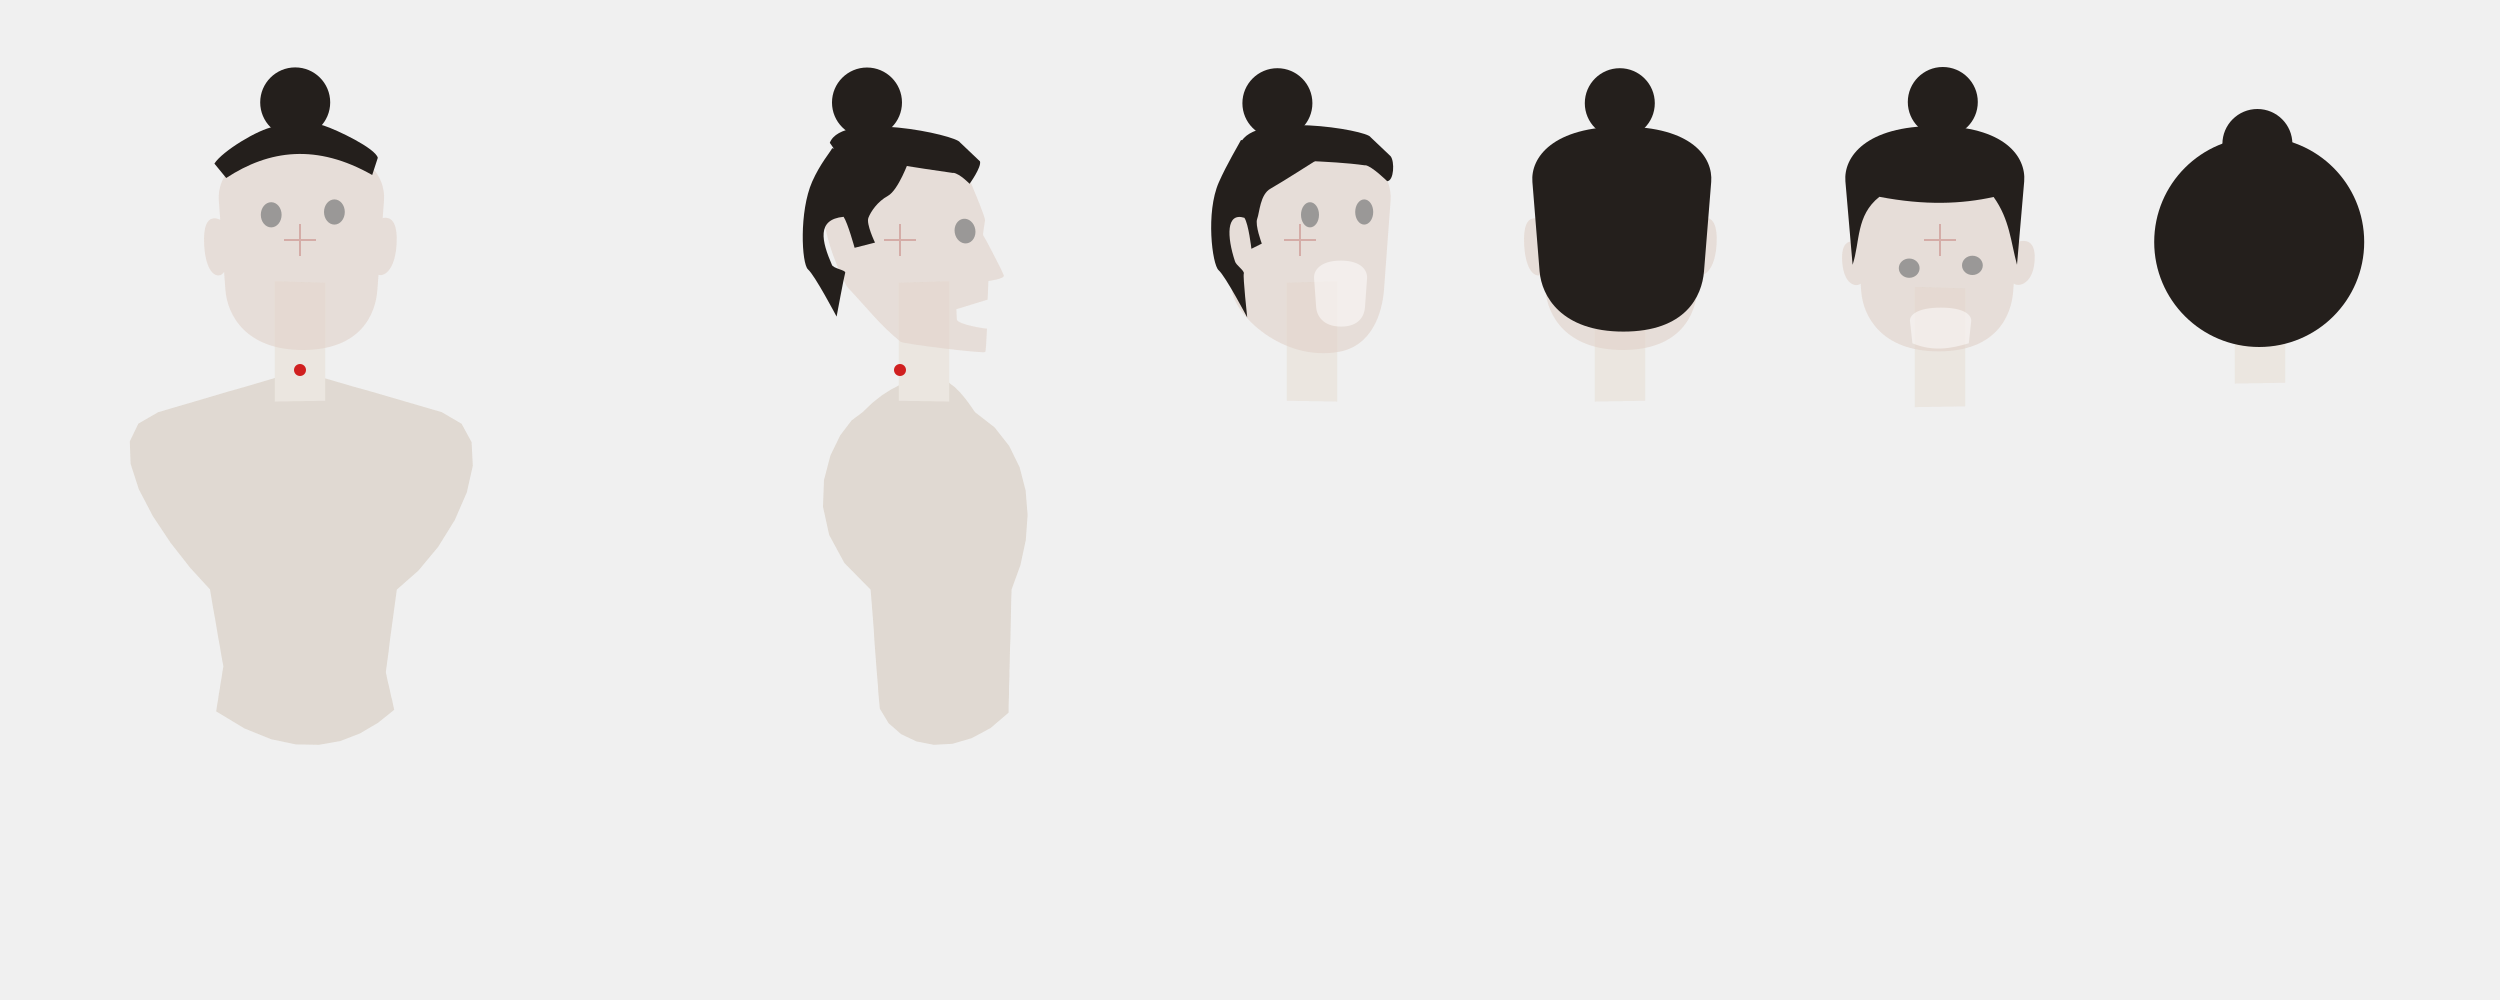
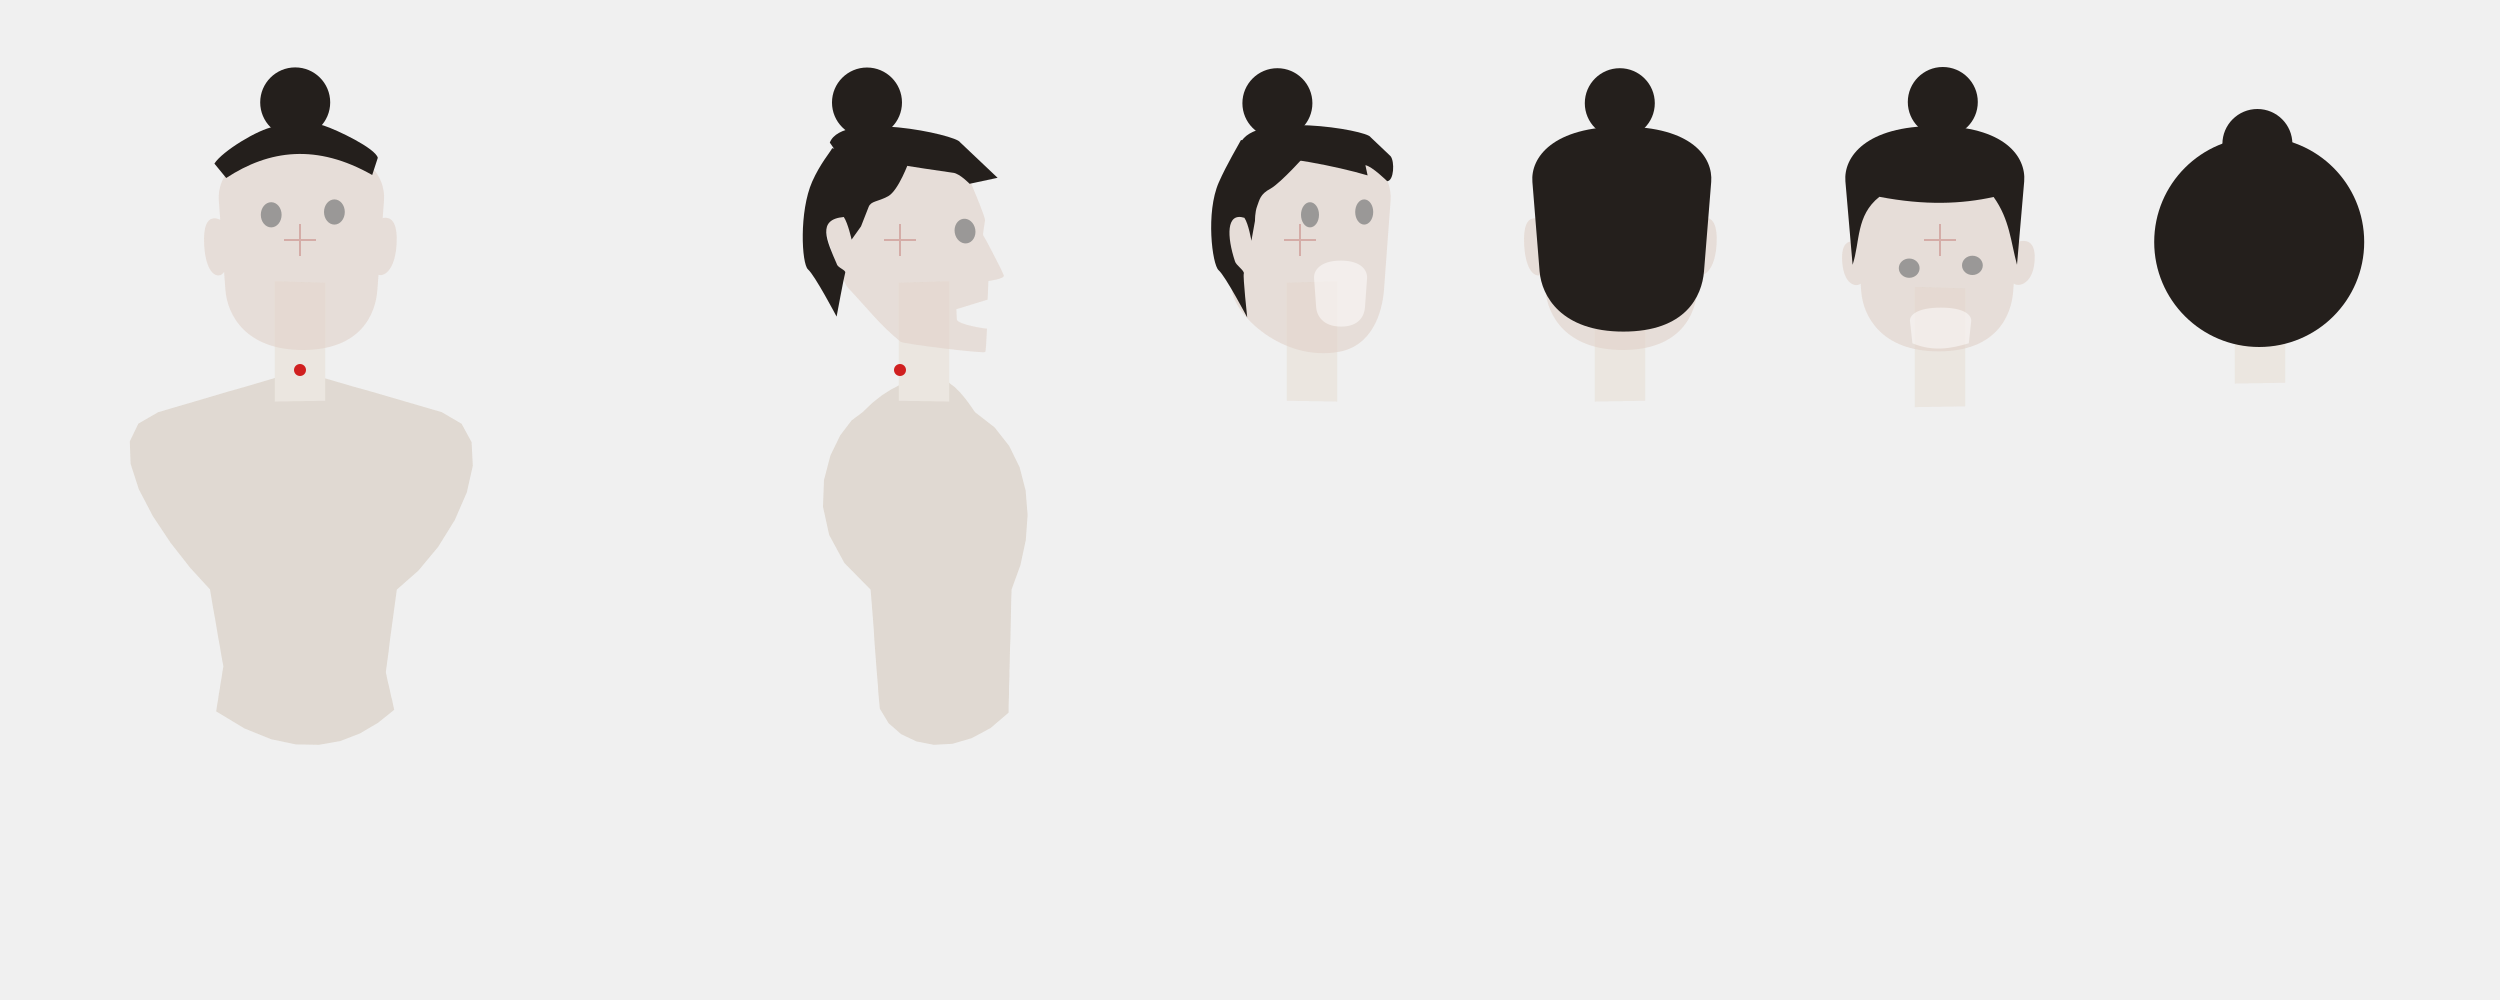
<svg xmlns="http://www.w3.org/2000/svg" width="2500" height="1000" viewBox="-1.5 -1.2 12.5 5" version="1.1" id="svg2032">
  <defs id="defs2036" />
  <g id="g1994">
    <g opacity="0.7" id="g1976">
-       <path d="M-0.709 0.861L-0.621 0.835L-0.532 0.809L-0.444 0.783L-0.356 0.757L-0.268 0.732L-0.18 0.706L-0.092 0.68L-0.004 0.654L0.085 0.68L0.174 0.706L0.263 0.732L0.353 0.757L0.442 0.783L0.531 0.809L0.62 0.835L0.709 0.861L0.808 0.919L0.858 1.011L0.864 1.129L0.834 1.262L0.774 1.4L0.691 1.534L0.592 1.653L0.484 1.748L0.477 1.8L0.47 1.851L0.463 1.903L0.456 1.955L0.449 2.006L0.443 2.058L0.436 2.109L0.429 2.161L0.434 2.184L0.439 2.208L0.445 2.232L0.45 2.255L0.455 2.279L0.461 2.302L0.466 2.326L0.471 2.349L0.39 2.414L0.3 2.467L0.202 2.505L0.094 2.524L-0.021 2.522L-0.145 2.496L-0.278 2.442L-0.419 2.357L-0.415 2.329L-0.41 2.301L-0.406 2.272L-0.401 2.244L-0.397 2.216L-0.392 2.188L-0.388 2.16L-0.383 2.132L-0.392 2.084L-0.4 2.036L-0.409 1.987L-0.417 1.939L-0.425 1.891L-0.434 1.843L-0.442 1.795L-0.45 1.747L-0.549 1.639L-0.647 1.514L-0.736 1.38L-0.806 1.246L-0.847 1.119L-0.851 1.007L-0.808 0.918Z" fill="#d9cfc4" />
-       <path d="M-0.126 0.808L-0.126 0.733L-0.126 0.657L-0.126 0.582L-0.126 0.507L-0.126 0.432L-0.126 0.357L-0.126 0.282L-0.126 0.207L-0.095 0.207L-0.063 0.208L-0.032 0.209L0 0.21L0.032 0.211L0.063 0.212L0.095 0.213L0.126 0.214L0.126 0.287L0.126 0.361L0.126 0.435L0.126 0.509L0.126 0.582L0.126 0.656L0.126 0.73L0.126 0.804L0.095 0.804L0.063 0.805L0.032 0.805L0 0.806L-0.032 0.806L-0.063 0.807L-0.095 0.807Z" fill="#e8e1d9" />
-       <path d="M-0.08 0H0.08M0 -0.08V0.08" stroke="#b04040" stroke-width="0.01" fill="none" />
-       <g opacity="0.6">
-         <g>
-           <path style="fill:#d9c3b6;stroke-width:0.015" d="m 0.014,0.55 c 0.288,0 0.364,-0.177 0.373,-0.301 l 0.033,-0.447 c 0.009,-0.123 -0.089,-0.277 -0.41,-0.277 -0.321,0 -0.425,0.154 -0.416,0.277 l 0.033,0.447 c 0.009,0.123 0.099,0.301 0.387,0.301 z" />
-           <path style="fill:#d9c3b6;fill-opacity:1;stroke-width:0.015" d="m 0.37,0.156 0.003,-0.246 c 5.574e-4,-0.002 0.121,-0.091 0.11,0.111 -0.01,0.166 -0.095,0.175 -0.113,0.135 z" />
-           <path style="fill:#d9c3b6;fill-opacity:1;stroke-width:0.015" d="m -0.378,0.156 -0.003,-0.246 c -5.575e-4,-0.002 -0.11,-0.085 -0.098,0.117 0.01,0.166 0.083,0.169 0.101,0.129 z" />
+       <path d="M-0.709 0.861L-0.621 0.835L-0.532 0.809L-0.444 0.783L-0.356 0.757L-0.268 0.732L-0.18 0.706L-0.092 0.68L-0.004 0.654L0.085 0.68L0.174 0.706L0.263 0.732L0.353 0.757L0.442 0.783L0.531 0.809L0.62 0.835L0.709 0.861L0.808 0.919L0.858 1.011L0.864 1.129L0.834 1.262L0.774 1.4L0.691 1.534L0.592 1.653L0.484 1.748L0.477 1.8L0.47 1.851L0.463 1.903L0.456 1.955L0.449 2.006L0.443 2.058L0.436 2.109L0.429 2.161L0.434 2.184L0.439 2.208L0.445 2.232L0.45 2.255L0.455 2.279L0.461 2.302L0.466 2.326L0.471 2.349L0.39 2.414L0.3 2.467L0.202 2.505L0.094 2.524L-0.021 2.522L-0.145 2.496L-0.278 2.442L-0.419 2.357L-0.415 2.329L-0.41 2.301L-0.406 2.272L-0.401 2.244L-0.397 2.216L-0.392 2.188L-0.388 2.16L-0.383 2.132L-0.392 2.084L-0.4 2.036L-0.409 1.987L-0.417 1.939L-0.425 1.891L-0.434 1.843L-0.442 1.795L-0.45 1.747L-0.549 1.639L-0.647 1.514L-0.736 1.38L-0.806 1.246L-0.847 1.119L-0.851 1.007L-0.808 0.918Z" fill="#d9cfc4" id="path4" />
+       <path d="M-0.126 0.808L-0.126 0.733L-0.126 0.657L-0.126 0.582L-0.126 0.507L-0.126 0.432L-0.126 0.357L-0.126 0.282L-0.126 0.207L-0.095 0.207L-0.063 0.208L-0.032 0.209L0 0.21L0.032 0.211L0.063 0.212L0.095 0.213L0.126 0.214L0.126 0.287L0.126 0.361L0.126 0.435L0.126 0.509L0.126 0.582L0.126 0.656L0.126 0.73L0.126 0.804L0.095 0.804L0.063 0.805L0.032 0.805L0 0.806L-0.032 0.806L-0.063 0.807L-0.095 0.807Z" fill="#e8e1d9" id="path6" />
+       <path d="M-0.08 0H0.08M0 -0.08V0.08" stroke="#b04040" stroke-width="0.01" fill="none" id="path8" />
+       <g opacity="0.6" id="g24">
+         <g id="g16">
+           <path style="fill:#d9c3b6;stroke-width:0.015" d="m 0.014,0.55 c 0.288,0 0.364,-0.177 0.373,-0.301 l 0.033,-0.447 c 0.009,-0.123 -0.089,-0.277 -0.41,-0.277 -0.321,0 -0.425,0.154 -0.416,0.277 l 0.033,0.447 c 0.009,0.123 0.099,0.301 0.387,0.301 z" id="path10" />
+           <path style="fill:#d9c3b6;fill-opacity:1;stroke-width:0.015" d="m 0.37,0.156 0.003,-0.246 c 5.574e-4,-0.002 0.121,-0.091 0.11,0.111 -0.01,0.166 -0.095,0.175 -0.113,0.135 z" id="path12" />
+           <path style="fill:#d9c3b6;fill-opacity:1;stroke-width:0.015" d="m -0.378,0.156 -0.003,-0.246 c -5.575e-4,-0.002 -0.11,-0.085 -0.098,0.117 0.01,0.166 0.083,0.169 0.101,0.129 z" id="path14" />
        </g>
-         <g>
-           <ellipse style="fill:#241f1c;stroke-width:0.015" cx="-0.144" cy="-0.126" rx="0.052" ry="0.063" />
-           <ellipse style="fill:#241f1c;stroke-width:0.015" cx="0.172" cy="-0.14" rx="0.052" ry="0.063" />
+         <g id="g22">
+           <ellipse style="fill:#241f1c;stroke-width:0.015" cx="-0.144" cy="-0.126" rx="0.052" ry="0.063" id="ellipse18" />
+           <ellipse style="fill:#241f1c;stroke-width:0.015" cx="0.172" cy="-0.14" rx="0.052" ry="0.063" id="ellipse20" />
        </g>
      </g>
    </g>
    <g id="g1978">
      <path style="display:none;fill:#241f1c;fill-opacity:1;stroke-width:0.015" d="m -0.351,0.309 c 0,0 -0.129,-0.202 -0.132,-0.262 -0.003,-0.059 0,-0.348 0.039,-0.41 0.039,-0.062 0.23,-0.172 0.307,-0.184 0.077,-0.012 0.184,-0.027 0.25,-0.006 0.065,0.021 0.328,0.113 0.34,0.161 0.012,0.048 0.03,0.375 0.03,0.44 0,0.065 -0.129,0.288 -0.129,0.288" id="path1982" />
    </g>
    <g id="g1980" />
    <g id="g1984" style="display:none">
      <a id="a2178" />
    </g>
    <g id="g1988">
      <circle style="fill:#241f1c;fill-opacity:1;stroke-width:0.015" cx="-0.024" cy="-0.688" r="0.175" id="circle1986" />
      <path style="display:inline;fill:#241f1c;fill-opacity:1;stroke-width:0.015" d="m -0.428,-0.382 c 0.039,-0.062 0.22,-0.172 0.297,-0.184 0.077,-0.012 0.184,-0.027 0.25,-0.006 0.065,0.021 0.258,0.113 0.27,0.161 l -0.028,0.086 c -0.276,-0.157 -0.514,-0.127 -0.73,0.015 z" id="path1982-3" />
    </g>
    <g id="g1992">
      <circle cx="0" cy="0.65" r="0.03" fill="#d02020" id="circle1990" />
    </g>
  </g>
  <g transform="translate(3 0)" id="g2030">
    <g opacity="0.7" id="g2012">
-       <path d="M0.375 0.861L0.364 0.845L0.348 0.822L0.328 0.795L0.303 0.765L0.273 0.735L0.236 0.707L0.193 0.681L0.142 0.66L0.115 0.674L0.082 0.687L0.044 0.703L0.002 0.723L-0.044 0.747L-0.091 0.777L-0.139 0.815L-0.187 0.861L-0.242 0.902L-0.299 0.977L-0.348 1.078L-0.38 1.2L-0.385 1.334L-0.354 1.475L-0.278 1.615L-0.147 1.748L-0.143 1.797L-0.139 1.847L-0.135 1.898L-0.131 1.95L-0.128 2.003L-0.124 2.056L-0.12 2.108L-0.116 2.161L-0.114 2.184L-0.112 2.208L-0.11 2.231L-0.109 2.254L-0.107 2.277L-0.105 2.299L-0.103 2.321L-0.101 2.343L-0.057 2.416L0.006 2.471L0.082 2.507L0.169 2.524L0.262 2.519L0.358 2.491L0.453 2.44L0.543 2.363L0.543 2.331L0.544 2.299L0.545 2.269L0.545 2.24L0.546 2.212L0.547 2.185L0.547 2.158L0.548 2.132L0.549 2.087L0.55 2.042L0.552 1.997L0.553 1.952L0.554 1.904L0.555 1.855L0.556 1.803L0.558 1.747L0.602 1.626L0.629 1.5L0.638 1.375L0.628 1.252L0.598 1.136L0.546 1.03L0.473 0.937Z" fill="#d9cfc4" />
-       <path d="M0.246 0.808L0.246 0.733L0.246 0.657L0.246 0.582L0.246 0.507L0.246 0.432L0.246 0.357L0.246 0.282L0.246 0.207L0.215 0.207L0.183 0.208L0.152 0.209L0.12 0.21L0.088 0.211L0.057 0.212L0.025 0.213L-0.006 0.214L-0.006 0.287L-0.006 0.361L-0.006 0.435L-0.006 0.509L-0.006 0.582L-0.006 0.656L-0.006 0.73L-0.006 0.804L0.025 0.804L0.057 0.805L0.088 0.805L0.12 0.806L0.152 0.806L0.183 0.807L0.215 0.807Z" fill="#e8e1d9" />
-       <path d="M-0.08 0H0.08M0 -0.08V0.08" stroke="#b04040" stroke-width="0.01" fill="none" />
-       <g opacity="0.6">
-         <g>
-           <path style="fill:#d9c3b6;fill-opacity:1;stroke:none;stroke-width:0.01" d="m 0.357,-0.28 c 0.017,0.042 0.069,0.163 0.068,0.182 -0.001,0.019 -0.014,0.071 -0.008,0.076 0.005,0.005 0.097,0.181 0.102,0.199 0.005,0.018 -0.077,0.028 -0.077,0.028 0,0 -0.001,0.021 -0.004,0.093 l -0.156,0.048 0.002,0.05 c -3.3837e-4,0.027 0.151,0.049 0.151,0.047 -0.003,0.067 -0.006,0.113 -0.009,0.117 -0.008,0.009 -0.408,-0.04 -0.423,-0.051 -0.107,-0.088 -0.153,-0.153 -0.263,-0.27 -0.025,-0.026 -0.137,-0.288 -0.114,-0.375 0.089,-0.329 0.583,-0.333 0.731,-0.145 z" />
+       <path d="M0.375 0.861L0.364 0.845L0.348 0.822L0.328 0.795L0.303 0.765L0.273 0.735L0.236 0.707L0.193 0.681L0.142 0.66L0.115 0.674L0.082 0.687L0.044 0.703L0.002 0.723L-0.044 0.747L-0.091 0.777L-0.139 0.815L-0.187 0.861L-0.242 0.902L-0.299 0.977L-0.348 1.078L-0.38 1.2L-0.385 1.334L-0.354 1.475L-0.278 1.615L-0.147 1.748L-0.143 1.797L-0.139 1.847L-0.135 1.898L-0.131 1.95L-0.128 2.003L-0.124 2.056L-0.12 2.108L-0.116 2.161L-0.114 2.184L-0.112 2.208L-0.11 2.231L-0.109 2.254L-0.107 2.277L-0.105 2.299L-0.103 2.321L-0.101 2.343L-0.057 2.416L0.006 2.471L0.082 2.507L0.169 2.524L0.262 2.519L0.358 2.491L0.453 2.44L0.543 2.363L0.543 2.331L0.544 2.299L0.545 2.269L0.545 2.24L0.546 2.212L0.547 2.185L0.547 2.158L0.548 2.132L0.549 2.087L0.55 2.042L0.552 1.997L0.553 1.952L0.554 1.904L0.555 1.855L0.556 1.803L0.558 1.747L0.602 1.626L0.629 1.5L0.638 1.375L0.628 1.252L0.598 1.136L0.546 1.03L0.473 0.937Z" fill="#d9cfc4" id="path38" />
+       <path d="M0.246 0.808L0.246 0.733L0.246 0.657L0.246 0.582L0.246 0.507L0.246 0.432L0.246 0.357L0.246 0.282L0.246 0.207L0.215 0.207L0.183 0.208L0.152 0.209L0.12 0.21L0.088 0.211L0.057 0.212L0.025 0.213L-0.006 0.214L-0.006 0.287L-0.006 0.361L-0.006 0.435L-0.006 0.509L-0.006 0.582L-0.006 0.656L-0.006 0.73L-0.006 0.804L0.025 0.804L0.057 0.805L0.088 0.805L0.12 0.806L0.152 0.806L0.183 0.807L0.215 0.807Z" fill="#e8e1d9" id="path40" />
+       <path d="M-0.08 0H0.08M0 -0.08V0.08" stroke="#b04040" stroke-width="0.01" fill="none" id="path42" />
+       <g opacity="0.6" id="g52">
+         <g id="g46">
+           <path style="fill:#d9c3b6;fill-opacity:1;stroke:none;stroke-width:0.01" d="m 0.357,-0.28 c 0.017,0.042 0.069,0.163 0.068,0.182 -0.001,0.019 -0.014,0.071 -0.008,0.076 0.005,0.005 0.097,0.181 0.102,0.199 0.005,0.018 -0.077,0.028 -0.077,0.028 0,0 -0.001,0.021 -0.004,0.093 l -0.156,0.048 0.002,0.05 c -3.3837e-4,0.027 0.151,0.049 0.151,0.047 -0.003,0.067 -0.006,0.113 -0.009,0.117 -0.008,0.009 -0.408,-0.04 -0.423,-0.051 -0.107,-0.088 -0.153,-0.153 -0.263,-0.27 -0.025,-0.026 -0.137,-0.288 -0.114,-0.375 0.089,-0.329 0.583,-0.333 0.731,-0.145 z" id="path44" />
        </g>
-         <g>
-           <ellipse style="fill:#241f1c;stroke-width:0.015" cx="0.328" cy="0.008" rx="0.052" ry="0.062" transform="rotate(-9.201606)" />
+         <g id="g50">
+           <ellipse style="fill:#241f1c;stroke-width:0.015" cx="0.328" cy="0.008" rx="0.052" ry="0.062" transform="rotate(-9.201606)" id="ellipse48" />
        </g>
      </g>
    </g>
    <g id="g2014" />
    <g id="g2016" />
    <g id="g2018" />
    <g id="g2024">
-       <path style="fill:#241f1c;fill-opacity:1;stroke-width:0.015" d="m -0.339,-0.459 c -0.01,0.02 -0.06,0.077 -0.1,0.167 -0.066,0.15 -0.053,0.411 -0.021,0.439 0.034,0.029 0.143,0.236 0.143,0.236 0,0 0.038,-0.205 0.043,-0.219 0.005,-0.014 -0.062,-0.021 -0.067,-0.041 -0.05,-0.116 -0.078,-0.226 0.059,-0.239 0.021,0.031 0.055,0.155 0.055,0.155 l 0.102,-0.026 c 0,0 -0.045,-0.093 -0.033,-0.124 0.012,-0.031 0.045,-0.081 0.098,-0.11 0.052,-0.029 0.104,-0.174 0.104,-0.174" id="path2291" />
-       <path style="fill:#241f1c;fill-opacity:1;stroke-width:0.015" d="m 0.267,-0.291 c 0.033,0.005 0.081,0.055 0.081,0.055 0,0 0.06,-0.083 0.052,-0.112 l -0.1,-0.095 c -0.017,-0.037 -0.588,-0.161 -0.651,0.002 l 0.041,0.059 c 0.19,0.033 0.385,0.065 0.576,0.092 z" transform="translate(0,-0.045)" id="path2020" />
+       <path style="fill:#241f1c;fill-opacity:1;stroke-width:0.015" d="m -0.339,-0.459 c -0.01,0.02 -0.06,0.077 -0.1,0.167 -0.066,0.15 -0.053,0.411 -0.021,0.439 0.034,0.029 0.143,0.236 0.143,0.236 0,0 0.038,-0.205 0.043,-0.219 0.005,-0.014 -0.038,-0.025 -0.042,-0.044 -0.05,-0.116 -0.102,-0.223 0.035,-0.235 0.021,0.031 0.039,0.113 0.039,0.113 l 0.047,-0.066 c 0,0 0.026,-0.066 0.038,-0.097 0.012,-0.031 0.045,-0.025 0.098,-0.054 0.052,-0.029 0.104,-0.174 0.104,-0.174" id="path2291" />
+       <path style="fill:#241f1c;fill-opacity:1;stroke-width:0.015" d="m 0.267,-0.291 c 0.033,0.005 0.081,0.055 0.081,0.055 l 0.14,-0.03 -0.188,-0.178 c -0.017,-0.037 -0.588,-0.161 -0.651,0.002 l 0.041,0.059 c 0.19,0.033 0.385,0.065 0.576,0.092 z" transform="translate(0,-0.045)" id="path2020" />
      <circle style="fill:#241f1c;fill-opacity:1;stroke-width:0.015" cx="-0.219" cy="-0.627" r="0.175" transform="translate(0.05393185,-0.0603948)" id="circle2022" />
    </g>
    <g id="g2028">
      <circle cx="0" cy="0.65" r="0.03" fill="#d02020" id="circle2026" />
    </g>
  </g>
  <g id="quarter" transform="translate(5 0)" style="color:#c87137">
    <g opacity="0.7" id="g2333">
-       <path d="M0.186 0.808L0.186 0.733L0.186 0.657L0.186 0.582L0.186 0.507L0.186 0.432L0.186 0.357L0.186 0.282L0.186 0.207L0.155 0.207L0.123 0.208L0.092 0.209L0.06 0.21L0.028 0.211L-0.003 0.212L-0.035 0.213L-0.066 0.214L-0.066 0.287L-0.066 0.361L-0.066 0.435L-0.066 0.509L-0.066 0.582L-0.066 0.656L-0.066 0.73L-0.066 0.804L-0.035 0.804L-0.003 0.805L0.028 0.805L0.06 0.806L0.092 0.806L0.123 0.807L0.155 0.807Z" fill="#e8e1d9" />
-       <path d="M-0.08 0H0.08M0 -0.08V0.08" stroke="#b04040" stroke-width="0.01" fill="none" />
-       <g opacity="0.6">
-         <g>
-           <path style="fill:#d9c3b6;stroke-width:0.015" d="M 0.195,0.559 C 0.358,0.53 0.411,0.368 0.42,0.249 l 0.033,-0.447 C 0.462,-0.321 0.364,-0.475 0.043,-0.475 c -0.321,0 -0.425,0.154 -0.416,0.277 l 0.033,0.447 c 0.009,0.123 0.252,0.361 0.535,0.31 z" />
+       <path d="M0.186 0.808L0.186 0.733L0.186 0.657L0.186 0.582L0.186 0.507L0.186 0.432L0.186 0.357L0.186 0.282L0.186 0.207L0.155 0.207L0.123 0.208L0.092 0.209L0.06 0.21L0.028 0.211L-0.003 0.212L-0.035 0.213L-0.066 0.214L-0.066 0.287L-0.066 0.361L-0.066 0.435L-0.066 0.509L-0.066 0.582L-0.066 0.656L-0.066 0.73L-0.066 0.804L-0.035 0.804L-0.003 0.805L0.028 0.805L0.06 0.806L0.092 0.806L0.123 0.807L0.155 0.807Z" fill="#e8e1d9" id="path65" />
+       <path d="M-0.08 0H0.08M0 -0.08V0.08" stroke="#b04040" stroke-width="0.01" fill="none" id="path67" />
+       <g opacity="0.6" id="g91">
+         <g id="g71">
+           <path style="fill:#d9c3b6;stroke-width:0.015" d="M 0.195,0.559 C 0.358,0.53 0.411,0.368 0.42,0.249 l 0.033,-0.447 C 0.462,-0.321 0.364,-0.475 0.043,-0.475 c -0.321,0 -0.425,0.154 -0.416,0.277 l 0.033,0.447 c 0.009,0.123 0.252,0.361 0.535,0.31 z" id="path69" />
        </g>
-         <g>
-           <g transform="translate(-0.01)">
-             <g transform="matrix(0.866,0,0,1,0.1821,0)">
-               <g>
-                 <ellipse style="fill:#241f1c;stroke-width:0.015" cx="0.172" cy="-0.14" rx="0.052" ry="0.063" />
+         <g id="g89">
+           <g transform="translate(-0.01)" id="g79">
+             <g transform="matrix(0.866,0,0,1,0.1821,0)" id="g77">
+               <g id="g75">
+                 <ellipse style="fill:#241f1c;stroke-width:0.015" cx="0.172" cy="-0.14" rx="0.052" ry="0.063" id="ellipse73" />
              </g>
            </g>
          </g>
-           <g transform="translate(-0.01)">
-             <g transform="matrix(0.866,0,0,1,0.1847,0)">
-               <g>
-                 <ellipse style="fill:#241f1c;stroke-width:0.015" cx="-0.144" cy="-0.126" rx="0.052" ry="0.063" />
+           <g transform="translate(-0.01)" id="g87">
+             <g transform="matrix(0.866,0,0,1,0.1847,0)" id="g85">
+               <g id="g83">
+                 <ellipse style="fill:#241f1c;stroke-width:0.015" cx="-0.144" cy="-0.126" rx="0.052" ry="0.063" id="ellipse81" />
              </g>
            </g>
          </g>
        </g>
      </g>
    </g>
    <g id="quarter-back" />
    <g id="quarter-over">
-       <path style="fill:#241f1c;fill-opacity:1;stroke-width:0.015" d="m 1.705,-0.5 c -0.01,0.02 -0.071,0.121 -0.111,0.212 -0.066,0.15 -0.033,0.411 -0.001,0.439 0.034,0.029 0.143,0.236 0.143,0.236 0,0 -0.022,-0.205 -0.017,-0.219 0.005,-0.014 -0.039,-0.042 -0.044,-0.061 -0.041,-0.124 -0.045,-0.247 0.047,-0.218 0.021,0.031 0.035,0.155 0.035,0.155 l 0.052,-0.026 c 0,0 -0.035,-0.093 -0.023,-0.124 0.012,-0.031 0.014,-0.122 0.067,-0.151 0.052,-0.029 0.232,-0.144 0.232,-0.144" id="path2291-4" transform="translate(-2)" />
-       <path style="fill:#241f1c;fill-opacity:1;stroke-width:0.015" d="m 2.327,-0.374 c 0.033,0.005 0.109,0.08 0.109,0.08 0.034,-0.002 0.038,-0.098 0.017,-0.125 l -0.1,-0.095 c -0.017,-0.037 -0.588,-0.131 -0.651,0.032 l 0.041,0.059 c 0.19,0.033 0.393,0.023 0.584,0.05 z" id="path2020-2" transform="translate(-2)" />
+       <path style="fill:#241f1c;fill-opacity:1;stroke-width:0.015" d="m 1.705,-0.5 c -0.01,0.02 -0.071,0.121 -0.111,0.212 -0.066,0.15 -0.033,0.411 -0.001,0.439 0.034,0.029 0.143,0.236 0.143,0.236 0,0 -0.022,-0.205 -0.017,-0.219 0.005,-0.014 -0.039,-0.042 -0.044,-0.061 -0.041,-0.124 -0.045,-0.247 0.047,-0.218 0.021,0.031 0.035,0.115 0.035,0.115 l 0.018,-0.1 c 0,0 -8.578e-4,-0.043 0.011,-0.074 0.012,-0.031 0.014,-0.059 0.067,-0.087 0.052,-0.029 0.181,-0.174 0.181,-0.174" id="path2291-4" transform="translate(-2)" />
+       <path style="fill:#241f1c;fill-opacity:1;stroke-width:0.015" d="m 2.327,-0.374 c 0.033,0.005 0.109,0.08 0.109,0.08 0.034,-0.002 0.038,-0.098 0.017,-0.125 l -0.1,-0.095 c -0.017,-0.037 -0.588,-0.131 -0.651,0.032 l 0.041,0.059 c 0.177,0.003 0.436,0.053 0.595,0.1 z" id="path2020-2" transform="translate(-2)" />
      <circle style="fill:#241f1c;fill-opacity:1;stroke-width:0.015" cx="1.887" cy="-0.684" r="0.175" id="circle2022-5" transform="translate(-2)" />
    </g>
-     <g opacity="0.5">
-       <g>
-         <g transform="translate(-0.01)">
-           <g transform="matrix(0.866,0,0,1,0.2016,0)">
-             <g>
-               <path style="fill:#ffffff;fill-opacity:1;stroke-width:0.015" d="m 0.016,0.433 c 0.107,0 0.135,-0.057 0.138,-0.097 l 0.012,-0.144 c 0.003,-0.04 -0.033,-0.089 -0.152,-0.089 -0.119,0 -0.158,0.05 -0.154,0.089 l 0.012,0.144 c 0.003,0.04 0.037,0.097 0.144,0.097 z" />
+     <g opacity="0.5" id="g109">
+       <g id="g107">
+         <g transform="translate(-0.01)" id="g105">
+           <g transform="matrix(0.866,0,0,1,0.2016,0)" id="g103">
+             <g id="g101">
+               <path style="fill:#ffffff;fill-opacity:1;stroke-width:0.015" d="m 0.016,0.433 c 0.107,0 0.135,-0.057 0.138,-0.097 l 0.012,-0.144 c 0.003,-0.04 -0.033,-0.089 -0.152,-0.089 -0.119,0 -0.158,0.05 -0.154,0.089 l 0.012,0.144 c 0.003,0.04 0.037,0.097 0.144,0.097 z" id="path99" />
            </g>
          </g>
        </g>
      </g>
    </g>
  </g>
  <g id="back-view" transform="translate(6.6 0)" style="color:#c87137">
    <g opacity="0.7" id="g2671">
-       <path d="M-0.126 0.808L-0.126 0.733L-0.126 0.657L-0.126 0.582L-0.126 0.507L-0.126 0.432L-0.126 0.357L-0.126 0.282L-0.126 0.207L-0.095 0.207L-0.063 0.208L-0.032 0.209L0 0.21L0.032 0.211L0.063 0.212L0.095 0.213L0.126 0.214L0.126 0.287L0.126 0.361L0.126 0.435L0.126 0.509L0.126 0.582L0.126 0.656L0.126 0.73L0.126 0.804L0.095 0.804L0.063 0.805L0.032 0.805L0 0.806L-0.032 0.806L-0.063 0.807L-0.095 0.807Z" fill="#e8e1d9" />
-       <path d="M-0.08 0H0.08M0 -0.08V0.08" stroke="#b04040" stroke-width="0.01" fill="none" />
-       <g opacity="0.6">
-         <g>
-           <g>
-             <path style="fill:#d9c3b6;stroke-width:0.015" d="m 0.014,0.55 c 0.288,0 0.364,-0.177 0.373,-0.301 l 0.033,-0.447 c 0.009,-0.123 -0.089,-0.277 -0.41,-0.277 -0.321,0 -0.425,0.154 -0.416,0.277 l 0.033,0.447 c 0.009,0.123 0.099,0.301 0.387,0.301 z" />
-             <path style="fill:#d9c3b6;fill-opacity:1;stroke-width:0.015" d="m 0.37,0.156 0.003,-0.246 c 5.574e-4,-0.002 0.121,-0.091 0.11,0.111 -0.01,0.166 -0.095,0.175 -0.113,0.135 z" />
-             <path style="fill:#d9c3b6;fill-opacity:1;stroke-width:0.015" d="m -0.378,0.156 -0.003,-0.246 c -5.575e-4,-0.002 -0.11,-0.085 -0.098,0.117 0.01,0.166 0.083,0.169 0.101,0.129 z" />
+       <path d="M-0.126 0.808L-0.126 0.733L-0.126 0.657L-0.126 0.582L-0.126 0.507L-0.126 0.432L-0.126 0.357L-0.126 0.282L-0.126 0.207L-0.095 0.207L-0.063 0.208L-0.032 0.209L0 0.21L0.032 0.211L0.063 0.212L0.095 0.213L0.126 0.214L0.126 0.287L0.126 0.361L0.126 0.435L0.126 0.509L0.126 0.582L0.126 0.656L0.126 0.73L0.126 0.804L0.095 0.804L0.063 0.805L0.032 0.805L0 0.806L-0.032 0.806L-0.063 0.807L-0.095 0.807Z" fill="#e8e1d9" id="path112" />
+       <path d="M-0.08 0H0.08M0 -0.08V0.08" stroke="#b04040" stroke-width="0.01" fill="none" id="path114" />
+       <g opacity="0.6" id="g126">
+         <g id="g124">
+           <g id="g122">
+             <path style="fill:#d9c3b6;stroke-width:0.015" d="m 0.014,0.55 c 0.288,0 0.364,-0.177 0.373,-0.301 l 0.033,-0.447 c 0.009,-0.123 -0.089,-0.277 -0.41,-0.277 -0.321,0 -0.425,0.154 -0.416,0.277 l 0.033,0.447 c 0.009,0.123 0.099,0.301 0.387,0.301 z" id="path116" />
+             <path style="fill:#d9c3b6;fill-opacity:1;stroke-width:0.015" d="m 0.37,0.156 0.003,-0.246 c 5.574e-4,-0.002 0.121,-0.091 0.11,0.111 -0.01,0.166 -0.095,0.175 -0.113,0.135 z" id="path118" />
+             <path style="fill:#d9c3b6;fill-opacity:1;stroke-width:0.015" d="m -0.378,0.156 -0.003,-0.246 c -5.575e-4,-0.002 -0.11,-0.085 -0.098,0.117 0.01,0.166 0.083,0.169 0.101,0.129 z" id="path120" />
          </g>
        </g>
      </g>
    </g>
    <g id="back-view-over">
      <circle style="fill:#241f1c;fill-opacity:1;stroke-width:0.015" cx="6.599" cy="-0.684" r="0.175" id="circle1986-5" transform="translate(-6.6)" />
      <path style="fill:#241f1c;fill-opacity:1;stroke:none;stroke-width:0.015" d="m 6.617,0.458 c 0.311,0 0.393,-0.177 0.403,-0.301 l 0.036,-0.447 c 0.01,-0.123 -0.096,-0.277 -0.444,-0.277 -0.347,0 -0.46,0.154 -0.45,0.277 l 0.036,0.447 c 0.01,0.123 0.108,0.301 0.419,0.301 z" id="path130" transform="translate(-6.6)" />
    </g>
  </g>
  <g id="front-down" transform="translate(8.2 0)" style="color:#c87137">
    <g opacity="0.7" id="g3020">
-       <path d="M-0.126 0.836L-0.126 0.761L-0.126 0.685L-0.126 0.61L-0.126 0.535L-0.126 0.46L-0.126 0.385L-0.126 0.31L-0.126 0.235L-0.095 0.235L-0.063 0.236L-0.032 0.237L0 0.238L0.032 0.239L0.063 0.24L0.095 0.241L0.126 0.242L0.126 0.315L0.126 0.389L0.126 0.463L0.126 0.537L0.126 0.61L0.126 0.684L0.126 0.758L0.126 0.832L0.095 0.832L0.063 0.833L0.032 0.833L0 0.834L-0.032 0.834L-0.063 0.835L-0.095 0.835Z" fill="#e8e1d9" />
-       <path d="M-0.08 0H0.08M0 -0.08V0.08" stroke="#b04040" stroke-width="0.01" fill="none" />
-       <g opacity="0.6">
-         <g>
-           <g transform="matrix(1,0,0,0.766,-0.01,0.0897)">
-             <g>
-               <path style="fill:#d9c3b6;fill-opacity:1;stroke-width:0.015" d="m -0.378,0.156 -0.003,-0.246 c -5.575e-4,-0.002 -0.11,-0.085 -0.098,0.117 0.01,0.166 0.083,0.169 0.101,0.129 z" />
+       <path d="M-0.126 0.836L-0.126 0.761L-0.126 0.685L-0.126 0.61L-0.126 0.535L-0.126 0.46L-0.126 0.385L-0.126 0.31L-0.126 0.235L-0.095 0.235L-0.063 0.236L-0.032 0.237L0 0.238L0.032 0.239L0.063 0.24L0.095 0.241L0.126 0.242L0.126 0.315L0.126 0.389L0.126 0.463L0.126 0.537L0.126 0.61L0.126 0.684L0.126 0.758L0.126 0.832L0.095 0.832L0.063 0.833L0.032 0.833L0 0.834L-0.032 0.834L-0.063 0.835L-0.095 0.835Z" fill="#e8e1d9" id="path133" />
+       <path d="M-0.08 0H0.08M0 -0.08V0.08" stroke="#b04040" stroke-width="0.01" fill="none" id="path135" />
+       <g opacity="0.6" id="g171">
+         <g id="g151">
+           <g transform="matrix(1,0,0,0.766,-0.01,0.0897)" id="g141">
+             <g id="g139">
+               <path style="fill:#d9c3b6;fill-opacity:1;stroke-width:0.015" d="m -0.378,0.156 -0.003,-0.246 c -5.575e-4,-0.002 -0.11,-0.085 -0.098,0.117 0.01,0.166 0.083,0.169 0.101,0.129 z" id="path137" />
            </g>
          </g>
-           <g transform="matrix(1,0,0,0.766,-0.01,0.0897)">
-             <g>
-               <path style="fill:#d9c3b6;fill-opacity:1;stroke-width:0.015" d="m 0.37,0.156 0.003,-0.246 c 5.574e-4,-0.002 0.121,-0.091 0.11,0.111 -0.01,0.166 -0.095,0.175 -0.113,0.135 z" />
+           <g transform="matrix(1,0,0,0.766,-0.01,0.0897)" id="g147">
+             <g id="g145">
+               <path style="fill:#d9c3b6;fill-opacity:1;stroke-width:0.015" d="m 0.37,0.156 0.003,-0.246 c 5.574e-4,-0.002 0.121,-0.091 0.11,0.111 -0.01,0.166 -0.095,0.175 -0.113,0.135 z" id="path143" />
            </g>
          </g>
-           <path style="fill:#d9c3b6;stroke-width:0.015" d="m -0.007,0.557 c 0.288,0 0.364,-0.177 0.373,-0.301 l 0.033,-0.447 c 0.009,-0.123 -0.089,-0.277 -0.41,-0.277 -0.321,0 -0.425,0.154 -0.416,0.277 l 0.033,0.447 c 0.009,0.123 0.099,0.301 0.387,0.301 z" />
+           <path style="fill:#d9c3b6;stroke-width:0.015" d="m -0.007,0.557 c 0.288,0 0.364,-0.177 0.373,-0.301 l 0.033,-0.447 c 0.009,-0.123 -0.089,-0.277 -0.41,-0.277 -0.321,0 -0.425,0.154 -0.416,0.277 l 0.033,0.447 c 0.009,0.123 0.099,0.301 0.387,0.301 z" id="path149" />
        </g>
-         <g>
-           <g transform="translate(-0.01)">
-             <g transform="matrix(1,0,0,0.766,0,0.2374)">
-               <g>
-                 <ellipse style="fill:#241f1c;stroke-width:0.015" cx="-0.144" cy="-0.126" rx="0.052" ry="0.063" />
+         <g id="g169">
+           <g transform="translate(-0.01)" id="g159">
+             <g transform="matrix(1,0,0,0.766,0,0.2374)" id="g157">
+               <g id="g155">
+                 <ellipse style="fill:#241f1c;stroke-width:0.015" cx="-0.144" cy="-0.126" rx="0.052" ry="0.063" id="ellipse153" />
              </g>
            </g>
          </g>
-           <g transform="translate(-0.01)">
-             <g transform="matrix(1,0,0,0.766,0,0.2341)">
-               <g>
-                 <ellipse style="fill:#241f1c;stroke-width:0.015" cx="0.172" cy="-0.14" rx="0.052" ry="0.063" />
+           <g transform="translate(-0.01)" id="g167">
+             <g transform="matrix(1,0,0,0.766,0,0.2341)" id="g165">
+               <g id="g163">
+                 <ellipse style="fill:#241f1c;stroke-width:0.015" cx="0.172" cy="-0.14" rx="0.052" ry="0.063" id="ellipse161" />
              </g>
            </g>
          </g>
        </g>
      </g>
    </g>
    <g id="front-down-back" />
    <g id="front-down-over">
      <circle style="fill:#241f1c;fill-opacity:1;stroke-width:0.015" cx="8.214" cy="-0.69" r="0.175" id="circle1986-65" transform="translate(-8.2)" />
      <path style="color:#c87137;fill:#241f1c;fill-opacity:1;stroke:none;stroke-width:0.015" d="m 1.297,-0.216 c 0.229,0.044 0.412,0.036 0.571,8.4767e-4 0.081,0.113 0.086,0.226 0.117,0.339 l 0.036,-0.417 C 2.031,-0.416 1.924,-0.57 1.577,-0.57 1.23,-0.57 1.117,-0.416 1.127,-0.293 l 0.036,0.417 c 0.038,-0.115 0.016,-0.247 0.134,-0.34 z" id="path10-4" transform="translate(-1.6)" />
    </g>
-     <g opacity="0.5">
-       <g>
-         <g transform="translate(-0.01)">
-           <g transform="matrix(1,0,0,0.766,0,0.2592)">
-             <g>
-               <path style="fill:#ffffff;fill-opacity:1;stroke-width:0.015" d="m 0.154,0.336 0.012,-0.144 c 0.003,-0.04 -0.033,-0.089 -0.152,-0.089 -0.119,0 -0.158,0.05 -0.154,0.089 l 0.012,0.144 c 0.106,0.057 0.195,0.033 0.282,0 z" />
+     <g opacity="0.5" id="g188">
+       <g id="g186">
+         <g transform="translate(-0.01)" id="g184">
+           <g transform="matrix(1,0,0,0.766,0,0.2592)" id="g182">
+             <g id="g180">
+               <path style="fill:#ffffff;fill-opacity:1;stroke-width:0.015" d="m 0.154,0.336 0.012,-0.144 c 0.003,-0.04 -0.033,-0.089 -0.152,-0.089 -0.119,0 -0.158,0.05 -0.154,0.089 l 0.012,0.144 c 0.106,0.057 0.195,0.033 0.282,0 z" id="path178" />
            </g>
          </g>
        </g>
      </g>
    </g>
  </g>
  <g id="top" transform="translate(9.8 0)" style="color:#c87137">
    <g opacity="0.7" id="g3502">
-       <path d="M-0.126 0.718L-0.126 0.643L-0.126 0.567L-0.126 0.492L-0.126 0.417L-0.126 0.342L-0.126 0.267L-0.126 0.192L-0.126 0.117L-0.095 0.117L-0.063 0.118L-0.032 0.119L0 0.12L0.032 0.121L0.063 0.122L0.095 0.123L0.126 0.124L0.126 0.197L0.126 0.271L0.126 0.345L0.126 0.419L0.126 0.492L0.126 0.566L0.126 0.64L0.126 0.714L0.095 0.714L0.063 0.715L0.032 0.715L0 0.716L-0.032 0.716L-0.063 0.717L-0.095 0.717Z" fill="#e8e1d9" />
-       <path d="M-0.08 0H0.08M0 -0.08V0.08" stroke="#b04040" stroke-width="0.01" fill="none" />
-       <g opacity="0.6">
-         <g>
-           <circle cx="0" cy="0" r="0.5" style="fill:#d9c3b6" />
+       <path d="M-0.126 0.718L-0.126 0.643L-0.126 0.567L-0.126 0.492L-0.126 0.417L-0.126 0.342L-0.126 0.267L-0.126 0.192L-0.126 0.117L-0.095 0.117L-0.063 0.118L-0.032 0.119L0 0.12L0.032 0.121L0.063 0.122L0.095 0.123L0.126 0.124L0.126 0.197L0.126 0.271L0.126 0.345L0.126 0.419L0.126 0.492L0.126 0.566L0.126 0.64L0.126 0.714L0.095 0.714L0.063 0.715L0.032 0.715L0 0.716L-0.032 0.716L-0.063 0.717L-0.095 0.717Z" fill="#e8e1d9" id="path191" />
+       <path d="M-0.08 0H0.08M0 -0.08V0.08" stroke="#b04040" stroke-width="0.01" fill="none" id="path193" />
+       <g opacity="0.6" id="g199">
+         <g id="g197">
+           <circle cx="0" cy="0" r="0.5" style="fill:#d9c3b6" id="circle195" />
        </g>
      </g>
    </g>
    <g id="top-over">
      <circle style="fill:#241f1c;fill-opacity:1;stroke-width:0.015" cx="9.787" cy="-0.48" r="0.175" id="circle1986-6" transform="translate(-9.8)" />
      <ellipse style="color:#c87137;fill:#241f1c;fill-opacity:1;stroke:none;stroke-width:0.01" id="path5125" cx="3.196" cy="0.01" rx="0.525" ry="0.525" transform="translate(-3.2)" />
    </g>
  </g>
</svg>
